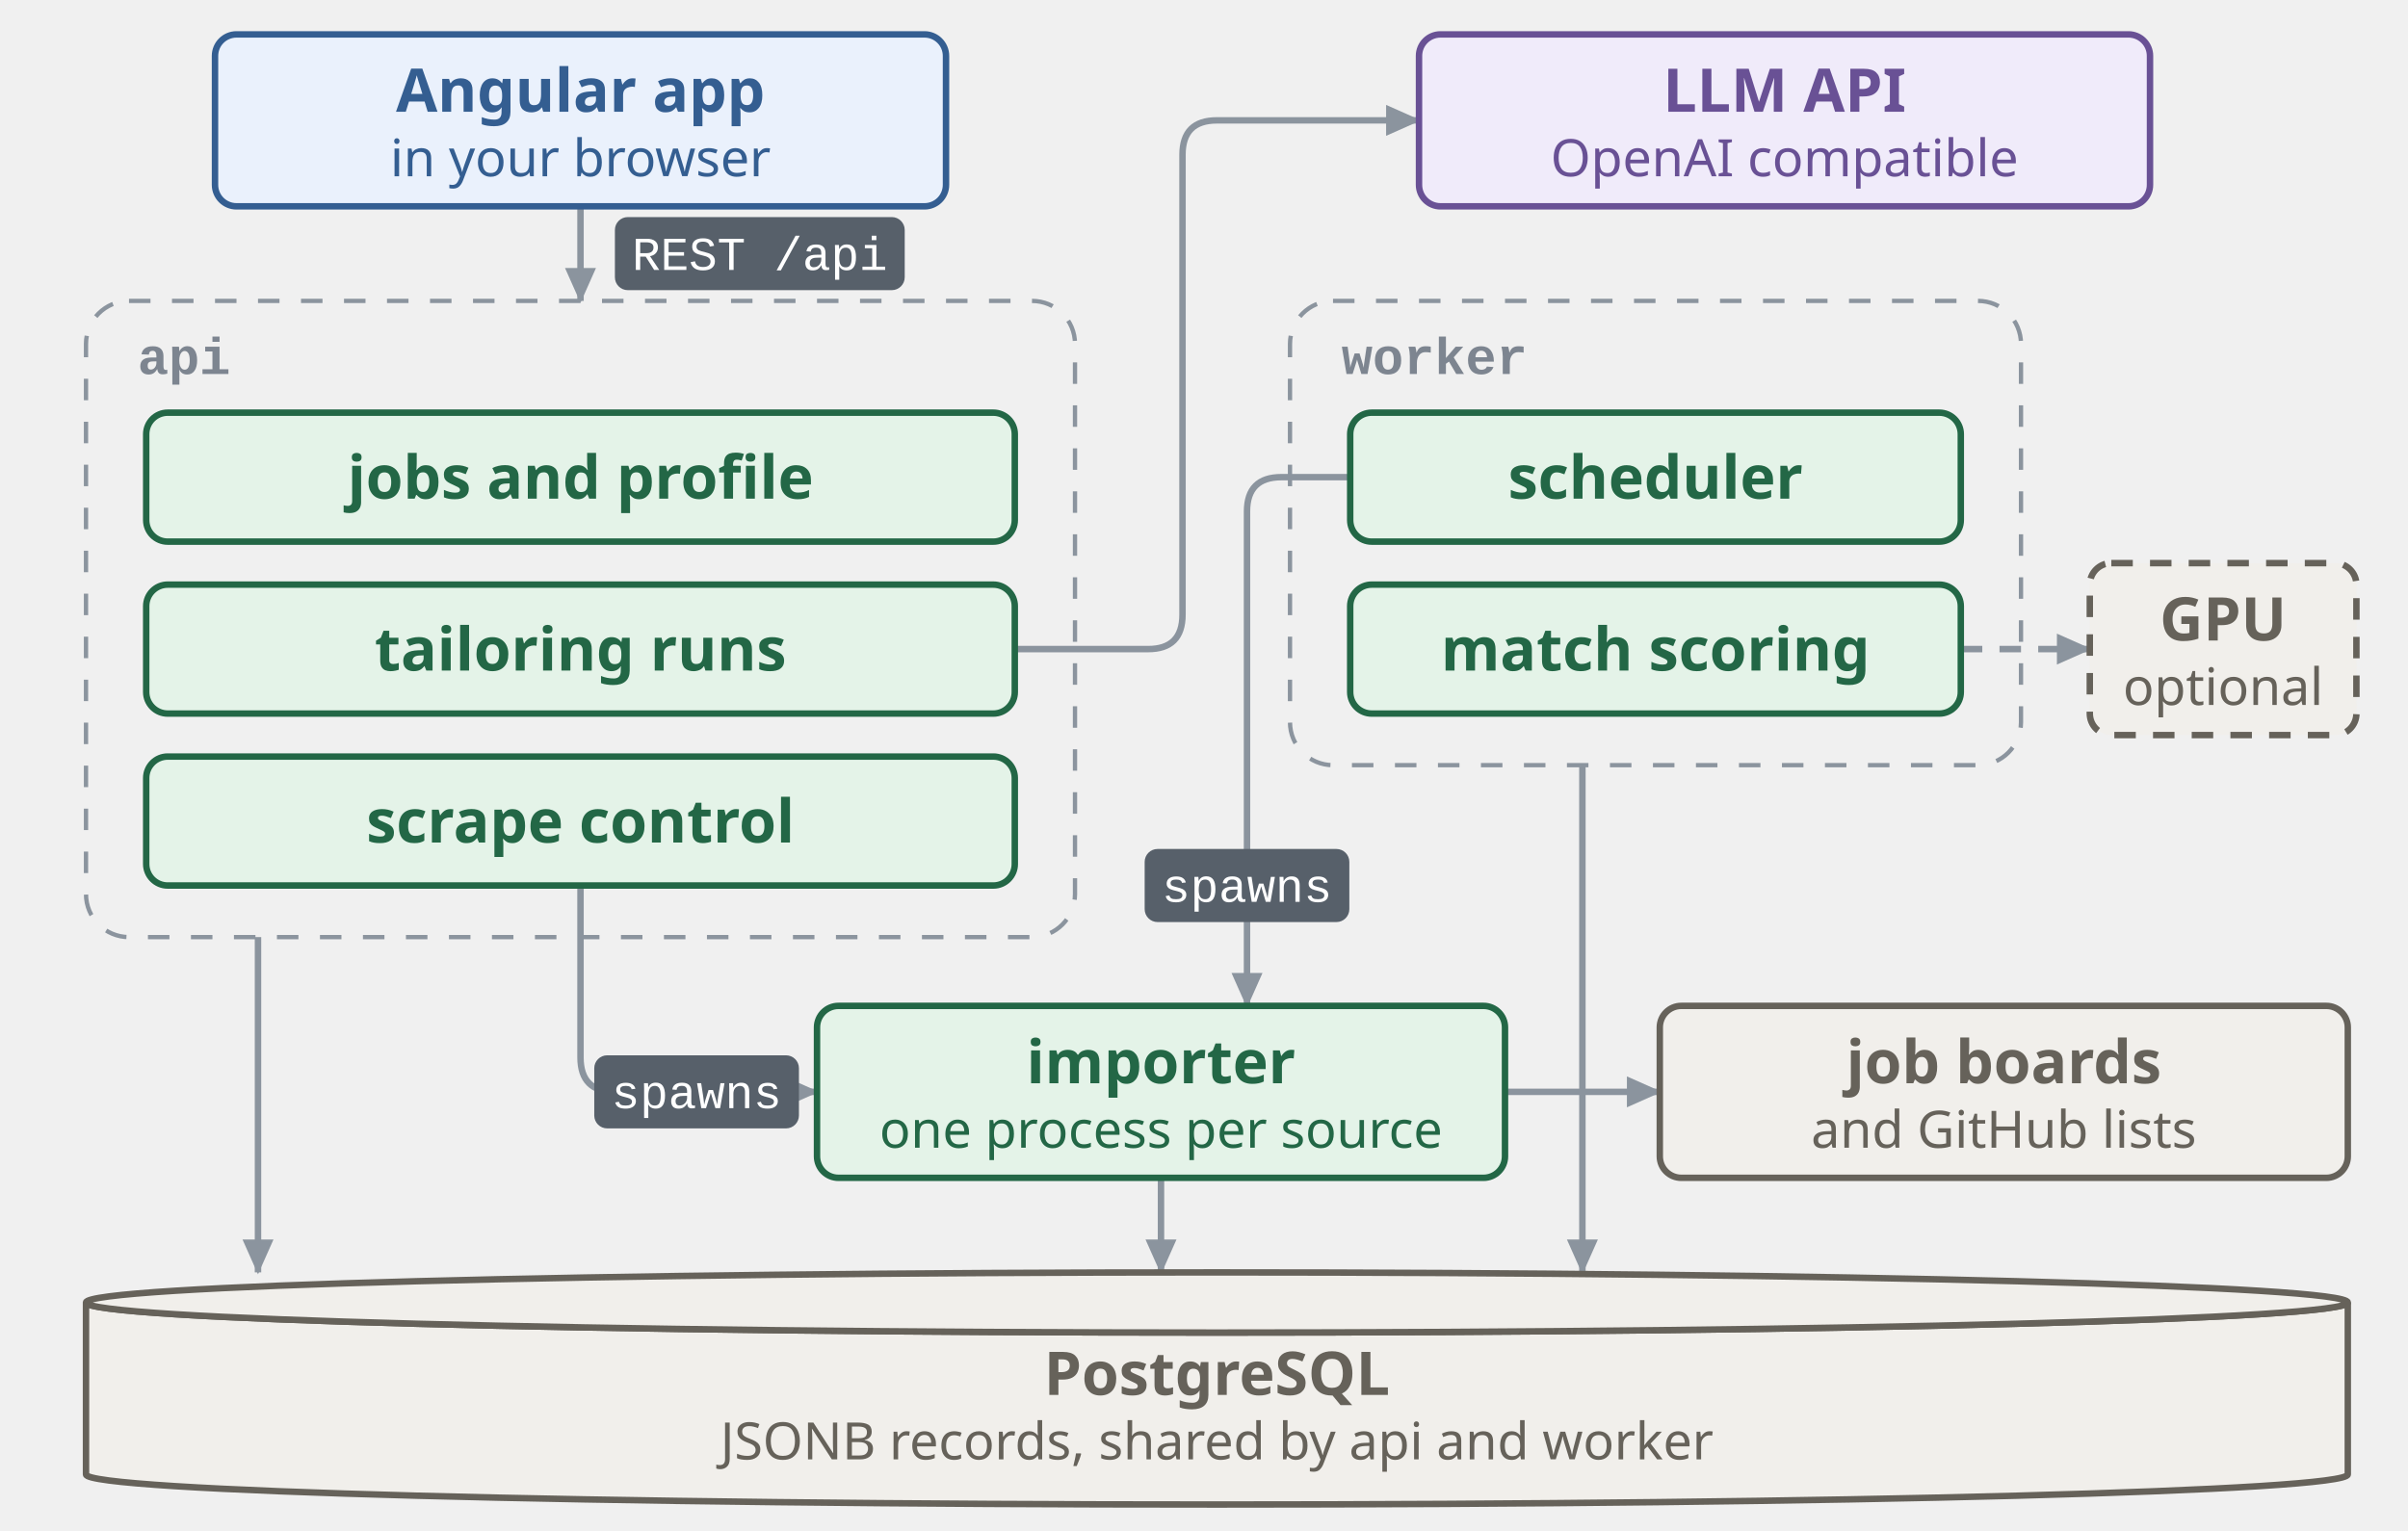
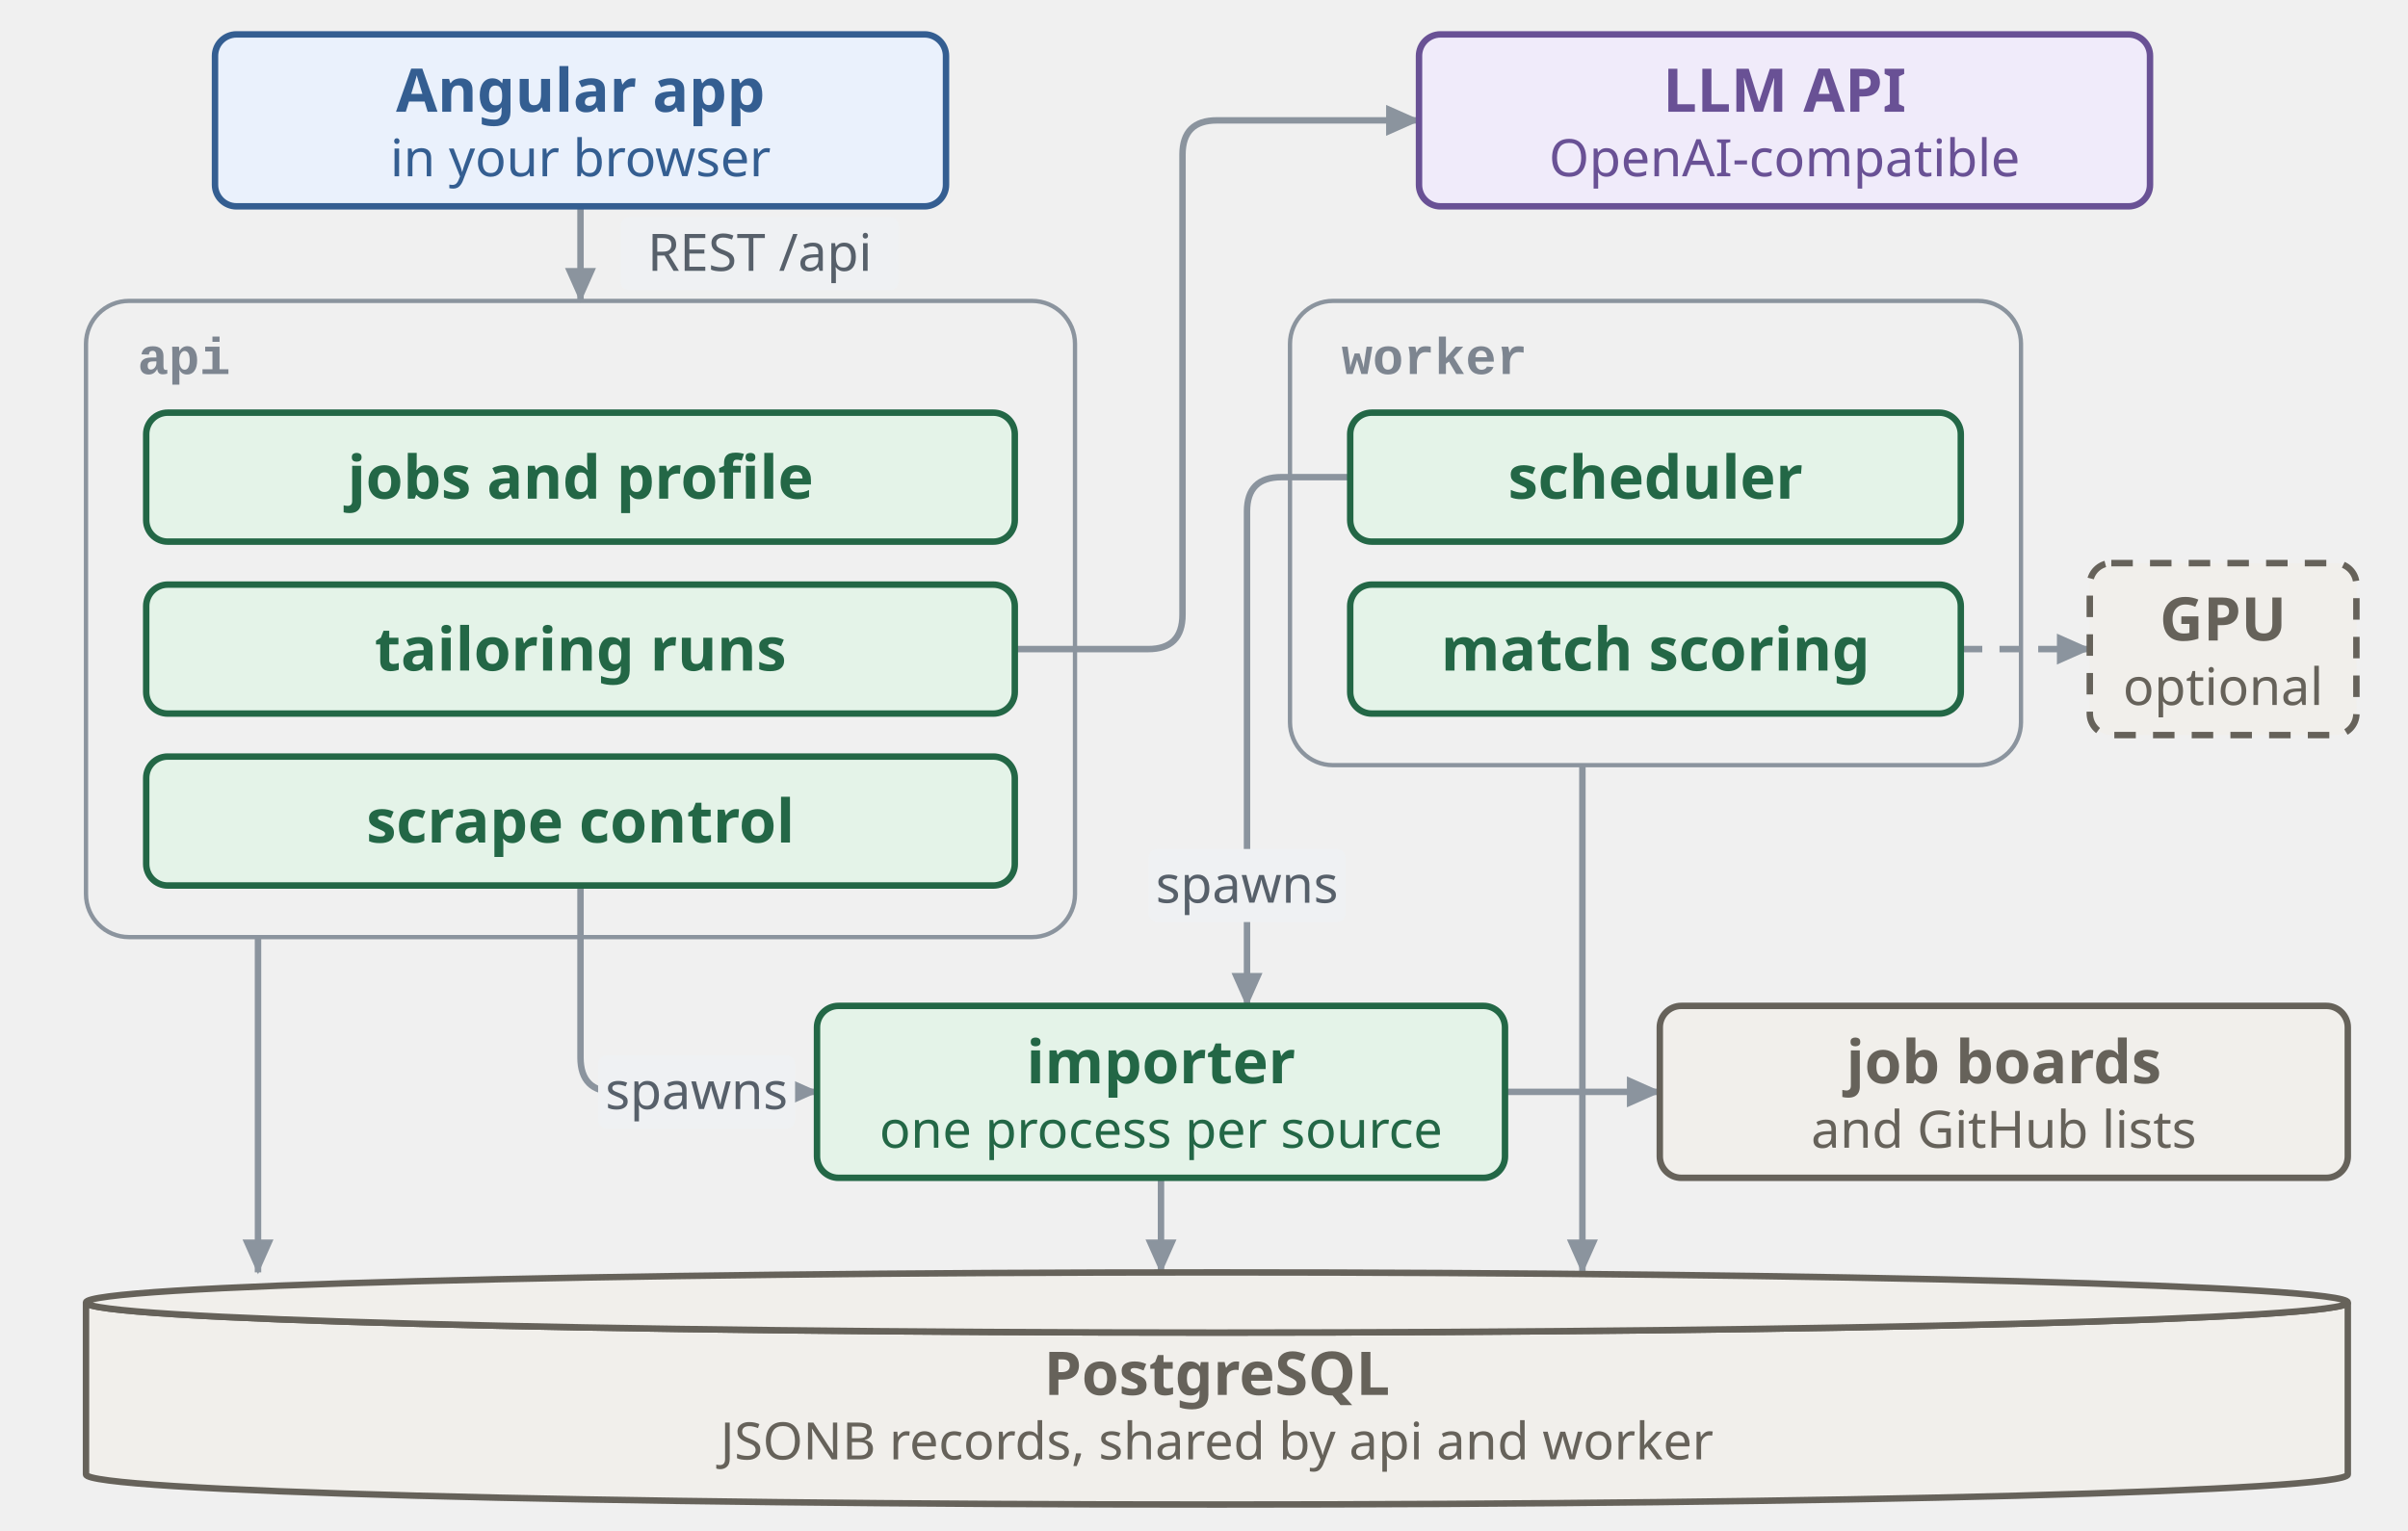
<svg xmlns="http://www.w3.org/2000/svg" width="560" height="356" viewBox="0 38 560 356" role="img" aria-labelledby="title desc">
  <style>
.t{font-family:-apple-system, BlinkMacSystemFont, 'Segoe UI', 'Noto Sans', Helvetica, Arial, sans-serif;font-weight:600}
.s{font-family:-apple-system, BlinkMacSystemFont, 'Segoe UI', 'Noto Sans', Helvetica, Arial, sans-serif;font-size:12px}
.d{font-family:-apple-system, BlinkMacSystemFont, 'Segoe UI', 'Noto Sans', Helvetica, Arial, sans-serif;font-size:13px;font-weight:600}
.m{font-family:ui-monospace, SFMono-Regular, 'SF Mono', Menlo, Consolas, 'Liberation Mono', monospace;font-size:12px;font-weight:600}
.c{font-family:ui-monospace, SFMono-Regular, 'SF Mono', Menlo, Consolas, 'Liberation Mono', monospace;font-size:11px}
.g{font-family:ui-monospace, SFMono-Regular, 'SF Mono', Menlo, Consolas, 'Liberation Mono', monospace;font-size:12px;font-weight:600;fill:#7d8590}
.n{font-family:ui-monospace, SFMono-Regular, 'SF Mono', Menlo, Consolas, 'Liberation Mono', monospace;font-size:11px;fill:#7d8590}
- .l{font-family:ui-monospace, SFMono-Regular, 'SF Mono', Menlo, Consolas, 'Liberation Mono', monospace;font-size:11px;fill:#ffffff}
+ .k{font-family:-apple-system, BlinkMacSystemFont, 'Segoe UI', 'Noto Sans', Helvetica, Arial, sans-serif;font-size:12px;fill:#57606a}
.e{fill:none;stroke:#8b949e;stroke-width:1.5;stroke-linejoin:round}
</style>
  <defs>
    <marker id="arrow" viewBox="0 0 10 10" refX="9" refY="5" markerWidth="6" markerHeight="6" orient="auto-start-reverse">
      <path d="M0.5,1 L9.5,5 L0.5,9 z" fill="#8b949e" />
    </marker>
  </defs>
-   <rect x="20" y="108" width="230" height="148" rx="10" fill="none" stroke="#8b949e" stroke-dasharray="5 5" />
+   <rect x="20" y="108" width="230" height="148" rx="10" fill="none" stroke="#8b949e" />
  <text x="32" y="125" class="g" text-anchor="start">api</text>
-   <rect x="300" y="108" width="170" height="108" rx="10" fill="none" stroke="#8b949e" stroke-dasharray="5 5" />
+   <rect x="300" y="108" width="170" height="108" rx="10" fill="none" stroke="#8b949e" />
  <text x="312" y="125" class="g" text-anchor="start">worker</text>
  <path d="M135,86 V108" class="e" marker-end="url(#arrow)" />
  <path d="M236,189 L267,189 Q275,189 275,181 L275,74 Q275,66 283,66 L330,66" class="e" marker-end="url(#arrow)" />
  <path d="M135,244 L135,284 Q135,292 143,292 L190,292" class="e" marker-end="url(#arrow)" />
  <path d="M314,149 L298,149 Q290,149 290,157 L290,272" class="e" marker-end="url(#arrow)" />
  <path d="M456,189 H486" class="e" stroke-dasharray="5 4" marker-end="url(#arrow)" />
  <path d="M350,292 H386" class="e" marker-end="url(#arrow)" />
  <path d="M60,256 V334" class="e" marker-end="url(#arrow)" />
  <path d="M270,312 V334" class="e" marker-end="url(#arrow)" />
  <path d="M368,216 V334" class="e" marker-end="url(#arrow)" />
  <rect x="50" y="46" width="170" height="40" rx="5" fill="#eaf1fc" stroke="#345e91" stroke-width="1.5" />
  <text x="135" y="64" class="t" font-size="14" text-anchor="middle" fill="#345e91">Angular app</text>
  <text x="135" y="79" class="s" text-anchor="middle" fill="#345e91">in your browser</text>
  <rect x="330" y="46" width="170" height="40" rx="5" fill="#f0ebfa" stroke="#695195" stroke-width="1.5" />
  <text x="415" y="64" class="t" font-size="14" text-anchor="middle" fill="#695195">LLM API</text>
-   <text x="415" y="79" class="s" text-anchor="middle" fill="#695195">OpenAI compatible</text>
+   <text x="415" y="79" class="s" text-anchor="middle" fill="#695195">OpenAI-compatible</text>
  <rect x="34" y="134" width="202" height="30" rx="5" fill="#e4f3e8" stroke="#236746" stroke-width="1.5" />
  <text x="135" y="154" class="t" font-size="14" text-anchor="middle" fill="#236746">jobs and profile</text>
  <rect x="34" y="174" width="202" height="30" rx="5" fill="#e4f3e8" stroke="#236746" stroke-width="1.5" />
  <text x="135" y="194" class="t" font-size="14" text-anchor="middle" fill="#236746">tailoring runs</text>
  <rect x="34" y="214" width="202" height="30" rx="5" fill="#e4f3e8" stroke="#236746" stroke-width="1.5" />
  <text x="135" y="234" class="t" font-size="14" text-anchor="middle" fill="#236746">scrape control</text>
  <rect x="314" y="134" width="142" height="30" rx="5" fill="#e4f3e8" stroke="#236746" stroke-width="1.5" />
  <text x="385" y="154" class="t" font-size="14" text-anchor="middle" fill="#236746">scheduler</text>
  <rect x="314" y="174" width="142" height="30" rx="5" fill="#e4f3e8" stroke="#236746" stroke-width="1.5" />
  <text x="385" y="194" class="t" font-size="14" text-anchor="middle" fill="#236746">match scoring</text>
  <rect x="486" y="169" width="62" height="40" rx="5" fill="#f1efeb" stroke="#66625a" stroke-width="1.5" stroke-dasharray="5 4" />
  <text x="517" y="187" class="t" font-size="14" text-anchor="middle" fill="#66625a">GPU</text>
  <text x="517" y="202" class="s" text-anchor="middle" fill="#66625a">optional</text>
  <rect x="190" y="272" width="160" height="40" rx="5" fill="#e4f3e8" stroke="#236746" stroke-width="1.5" />
  <text x="270" y="290" class="t" font-size="14" text-anchor="middle" fill="#236746">importer</text>
  <text x="270" y="305" class="s" text-anchor="middle" fill="#236746">one process per source</text>
  <rect x="386" y="272" width="160" height="40" rx="5" fill="#f1efeb" stroke="#66625a" stroke-width="1.5" />
  <text x="466" y="290" class="t" font-size="14" text-anchor="middle" fill="#66625a">job boards</text>
  <text x="466" y="305" class="s" text-anchor="middle" fill="#66625a">and GitHub lists</text>
  <path d="M20,341 A263,7 0 0 0 546,341 V381 A263,7 0 0 1 20,381 Z" fill="#f1efeb" stroke="#66625a" stroke-width="1.5" />
  <ellipse cx="283" cy="341" rx="263" ry="7" fill="#f1efeb" stroke="#66625a" stroke-width="1.5" />
  <text x="283" y="362.5" class="t" font-size="14" text-anchor="middle" fill="#66625a">PostgreSQL</text>
  <text x="283" y="377.5" class="s" text-anchor="middle" fill="#66625a">JSONB records, shared by api and worker</text>
-   <rect x="143" y="88.5" width="67.4" height="17" rx="3" fill="#57606a" />
-   <text x="176.7" y="100.8" class="l" text-anchor="middle">REST /api</text>
-   <rect x="138.2" y="283.5" width="47.6" height="17" rx="3" fill="#57606a" />
-   <text x="162" y="295.8" class="l" text-anchor="middle">spawns</text>
-   <rect x="266.2" y="235.5" width="47.6" height="17" rx="3" fill="#57606a" />
-   <text x="290" y="247.8" class="l" text-anchor="middle">spawns</text>
+   <rect x="144.3" y="88.5" width="64.7" height="17" rx="2" fill="#eff1f3" />
+   <text x="176.7" y="101" class="k" text-anchor="middle">REST /api</text>
+   <rect x="139.1" y="283.5" width="45.8" height="17" rx="2" fill="#eff1f3" />
+   <text x="162" y="296" class="k" text-anchor="middle">spawns</text>
+   <rect x="267.1" y="235.5" width="45.8" height="17" rx="2" fill="#eff1f3" />
+   <text x="290" y="248" class="k" text-anchor="middle">spawns</text>
</svg>
